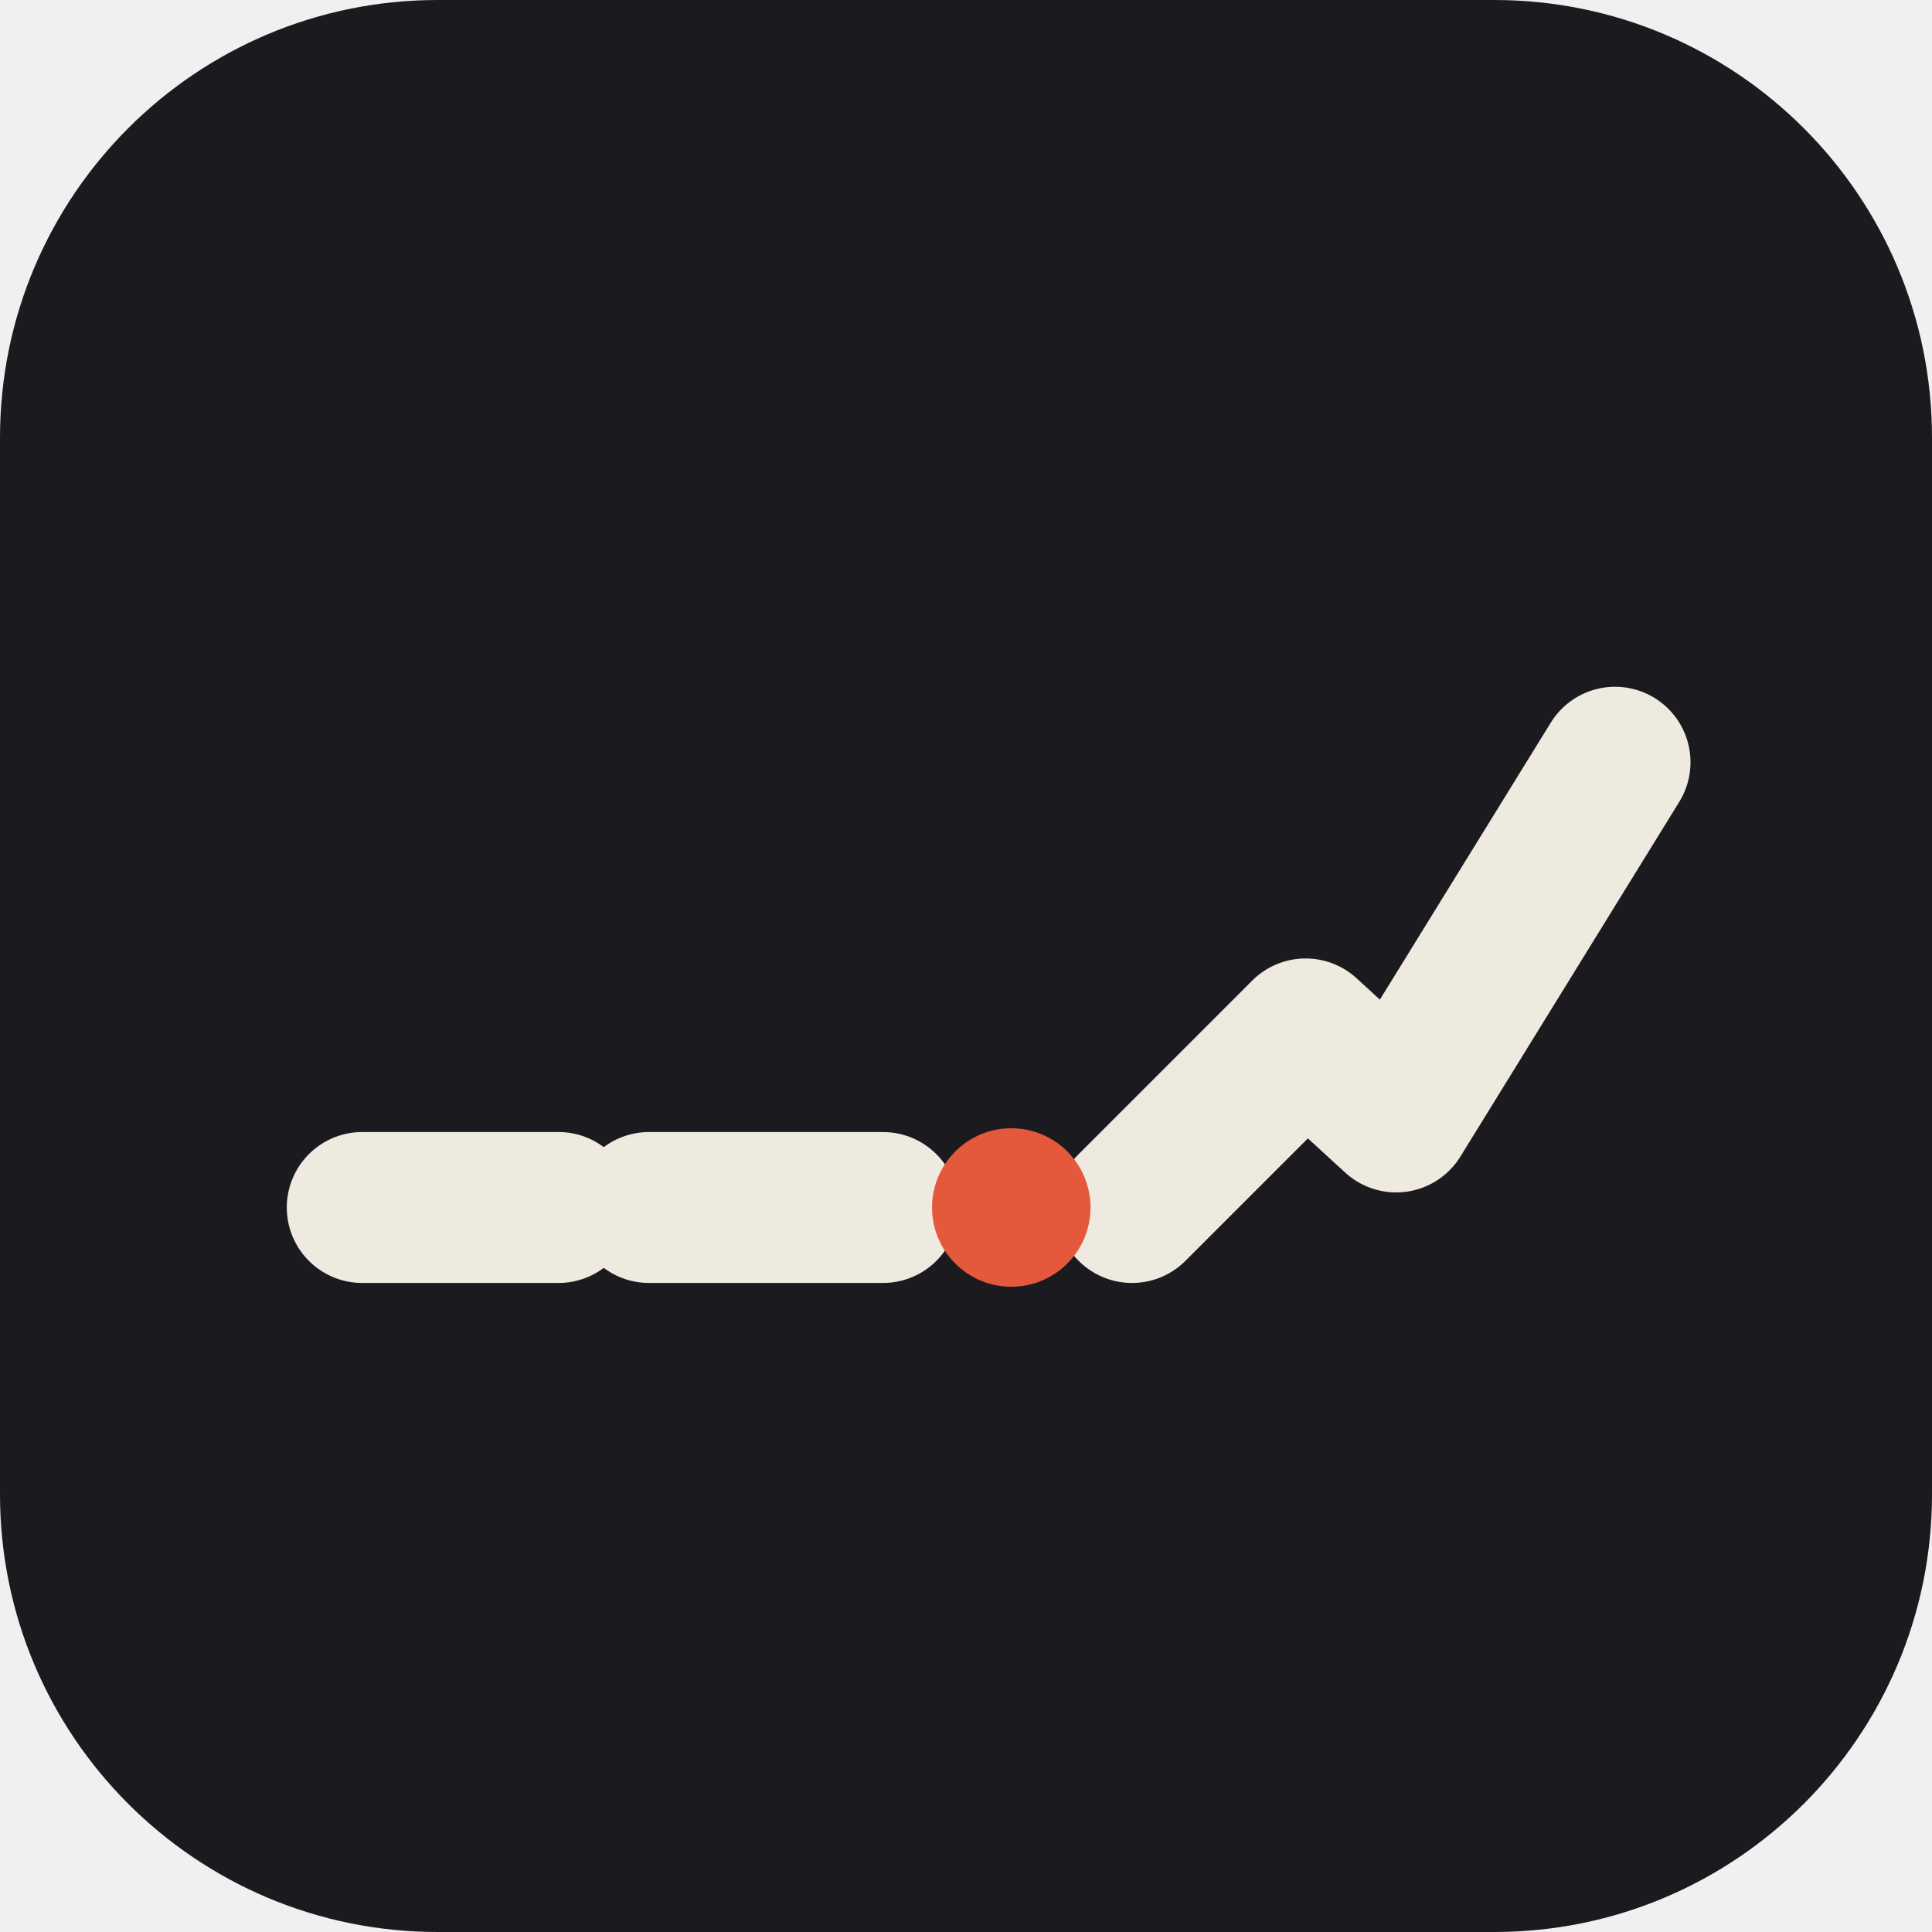
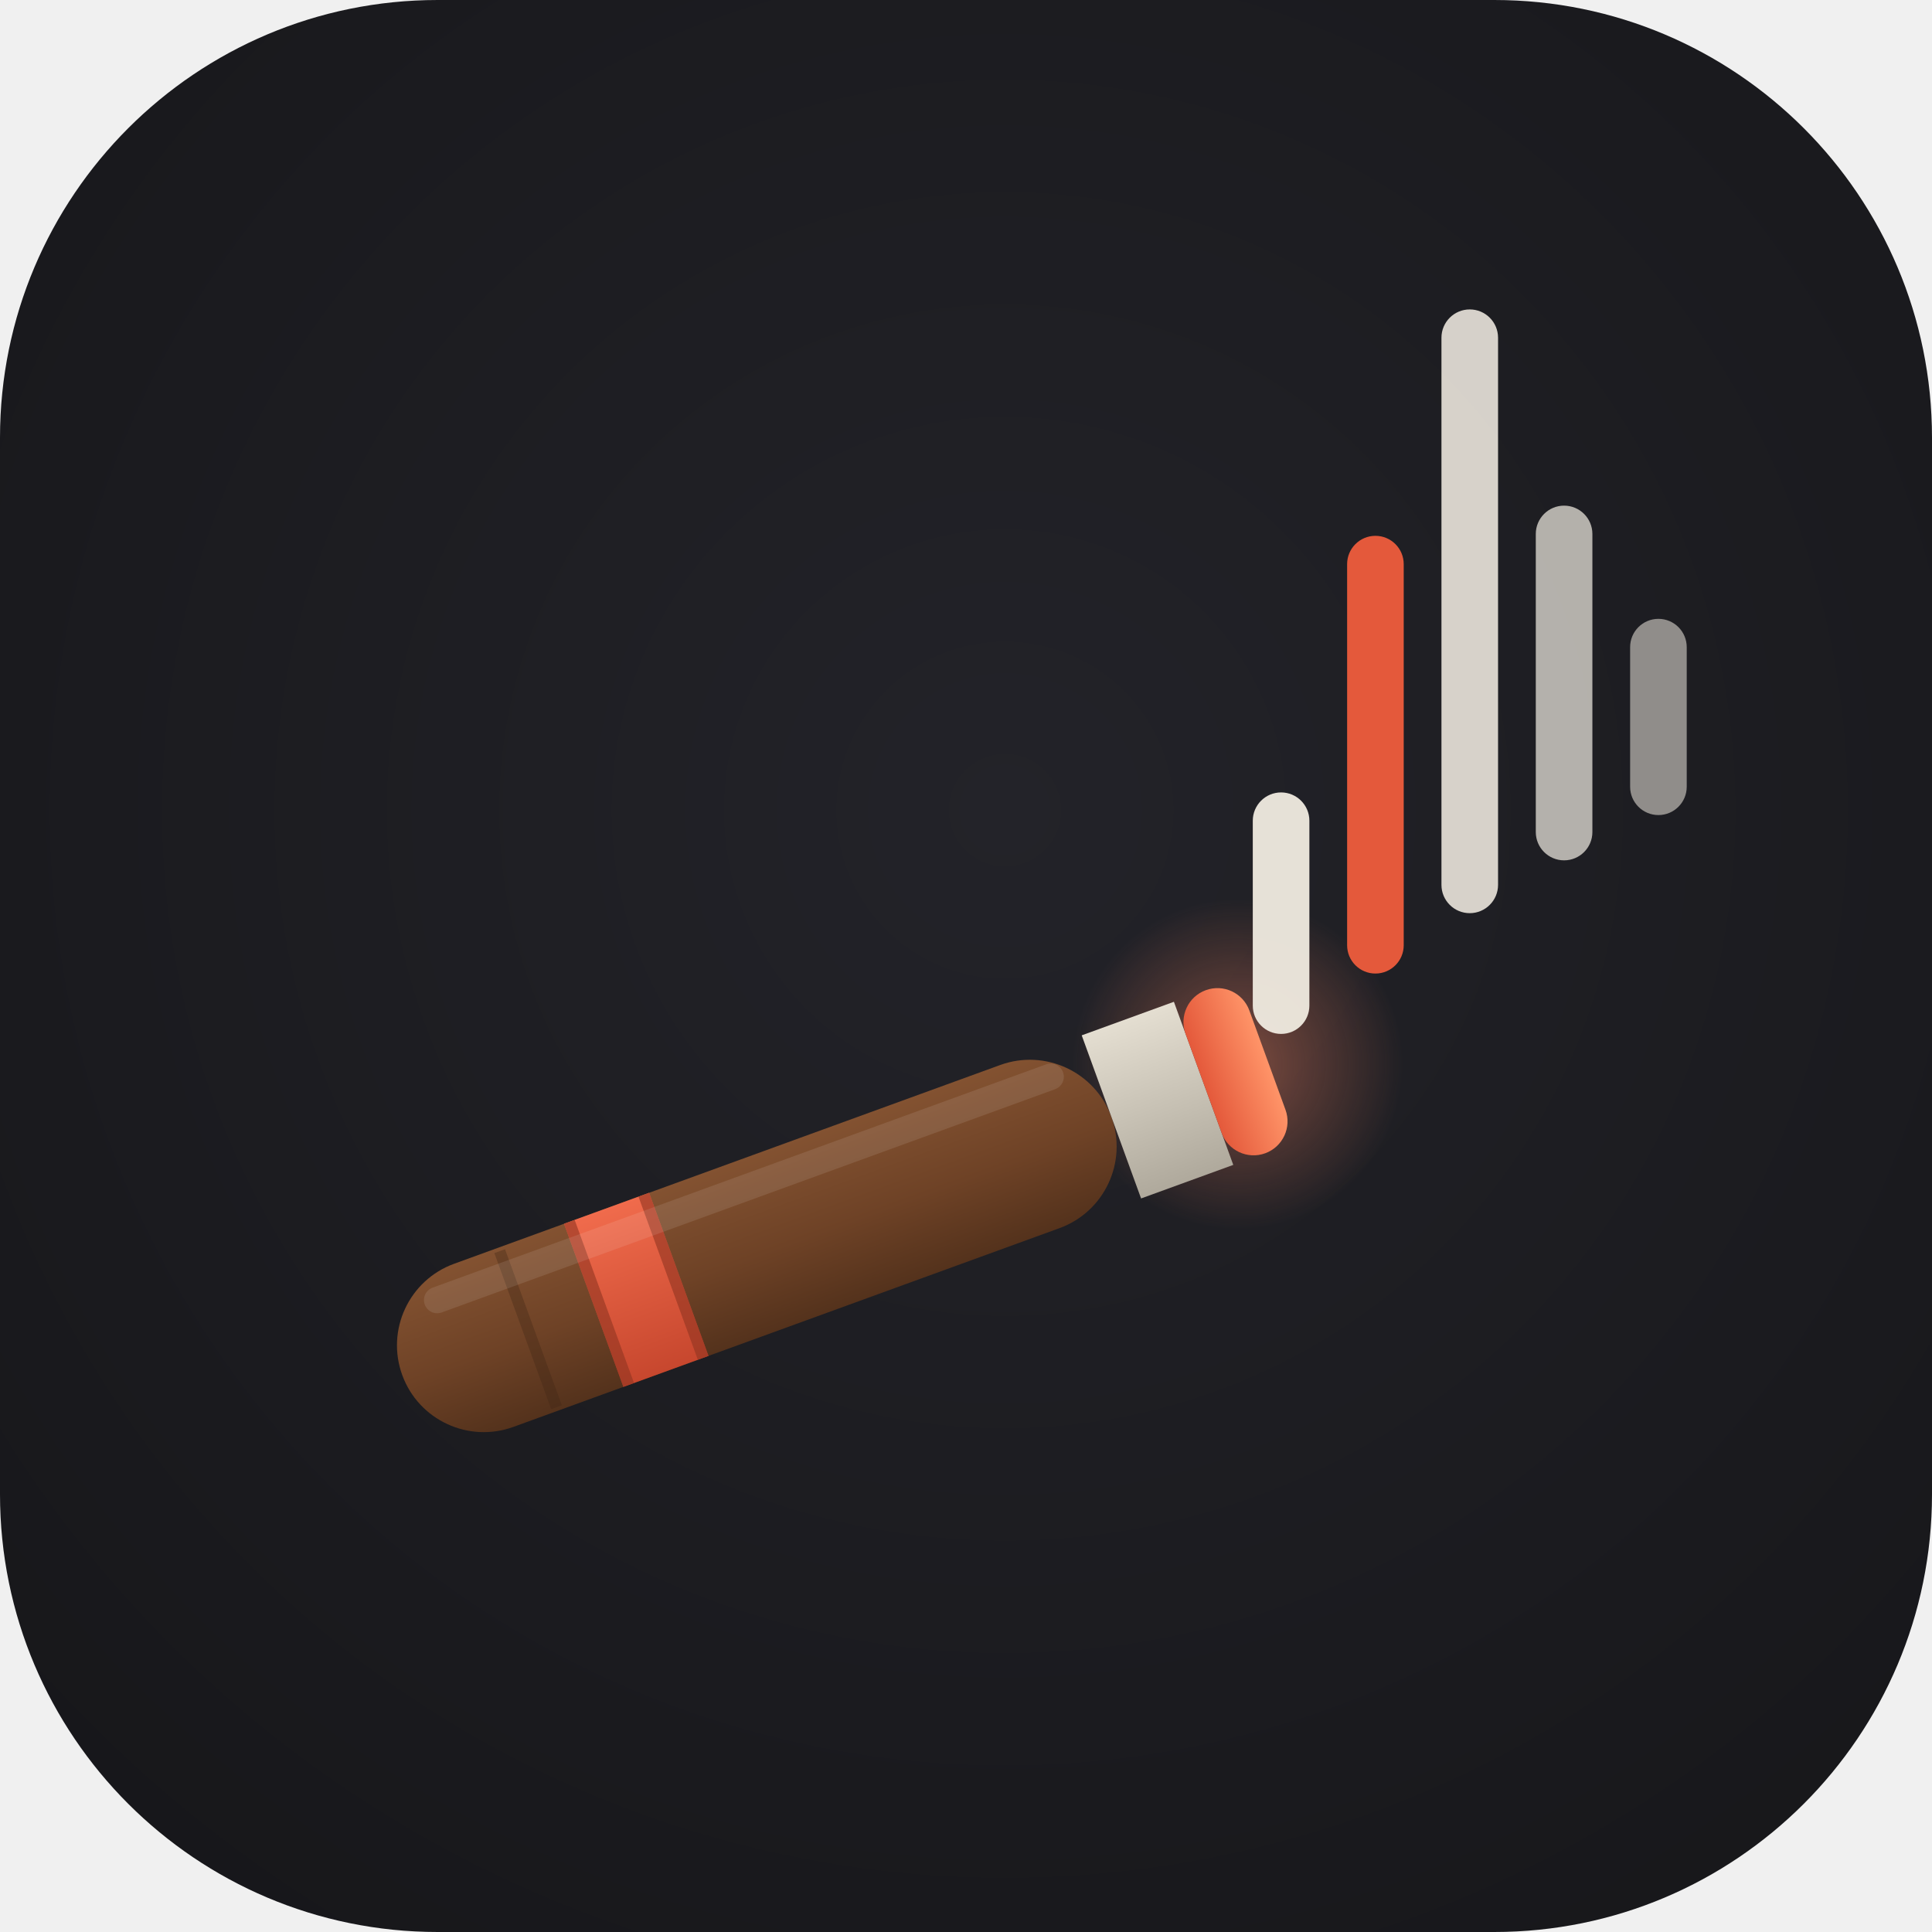
<svg xmlns="http://www.w3.org/2000/svg" viewBox="0 0 512 512" width="512" height="512">
-   <rect width="512" height="512" rx="116" fill="#1B1B1F" />
-   <g fill="none" stroke="#EFEAE0" stroke-width="40" stroke-linecap="round" stroke-linejoin="round">
-     <path d="M 96 320 L 148 320" />
-     <path d="M 172 320 L 234 320" />
-     <path d="M 300 320 L 346 274 L 370 296 L 428 202" />
+   <defs>
+     <radialGradient id="bgGlow" cx="52%" cy="42%" r="75%">
+       <stop offset="0%" stop-color="#232329" />
+       <stop offset="100%" stop-color="#161619" />
+     </radialGradient>
+     <linearGradient id="body" x1="0" y1="0" x2="0" y2="1">
+       <stop offset="0%" stop-color="#835231" />
+       <stop offset="55%" stop-color="#6E4226" />
+       <stop offset="100%" stop-color="#54321C" />
+     </linearGradient>
+     <linearGradient id="band" x1="0" y1="0" x2="0" y2="1">
+       <stop offset="0%" stop-color="#F06B4C" />
+       <stop offset="100%" stop-color="#C7472E" />
+     </linearGradient>
+     <linearGradient id="ash" x1="0" y1="0" x2="0" y2="1">
+       <stop offset="0%" stop-color="#E4DED1" />
+       <stop offset="100%" stop-color="#AFA99C" />
+     </linearGradient>
+     <linearGradient id="ember" x1="0" y1="0" x2="1" y2="0">
+       <stop offset="0%" stop-color="#E4593B" />
+       <stop offset="100%" stop-color="#FF9468" />
+     </linearGradient>
+     <radialGradient id="emberGlow" cx="50%" cy="50%" r="50%">
+       <stop offset="0%" stop-color="#F0805F" stop-opacity="0.45" />
+       <stop offset="100%" stop-color="#F0805F" stop-opacity="0" />
+     </radialGradient>
+   </defs>
+   <rect width="512" height="512" rx="116" fill="url(#bgGlow)" />
+   <circle cx="328" cy="282" r="44" fill="url(#emberGlow)" />
+   <g transform="rotate(-20 215 326)">
+     <rect x="100" y="302" width="200" height="46" rx="23" fill="url(#body)" />
+     <rect x="134" y="303" width="3" height="44" fill="#3E2413" opacity="0.35" />
+     <rect x="154" y="302" width="24" height="46" fill="url(#band)" />
+     <rect x="154" y="302" width="3" height="46" fill="#8F3320" opacity="0.6" />
+     <rect x="175" y="302" width="3" height="46" fill="#8F3320" opacity="0.6" />
+     <rect x="300" y="302" width="26" height="46" fill="url(#ash)" />
+     <rect x="326" y="302" width="18" height="46" rx="9" fill="url(#ember)" />
+     <rect x="112" y="306" width="180" height="7" rx="3.5" fill="#FFFFFF" opacity="0.10" />
  </g>
-   <circle cx="268" cy="320" r="21" fill="#E4593B" />
+   <g fill="#EFEAE0">
+     <rect x="332" y="210" width="15" height="64" rx="7.5" opacity="0.95" />
+     <rect x="357" y="142" width="15" height="116" rx="7.5" fill="#E4593B" />
+     <rect x="382" y="82" width="15" height="160" rx="7.5" opacity="0.88" />
+     <rect x="407" y="134" width="15" height="94" rx="7.5" opacity="0.72" />
+     <rect x="432" y="164" width="15" height="52" rx="7.5" opacity="0.55" />
+   </g>
</svg>
